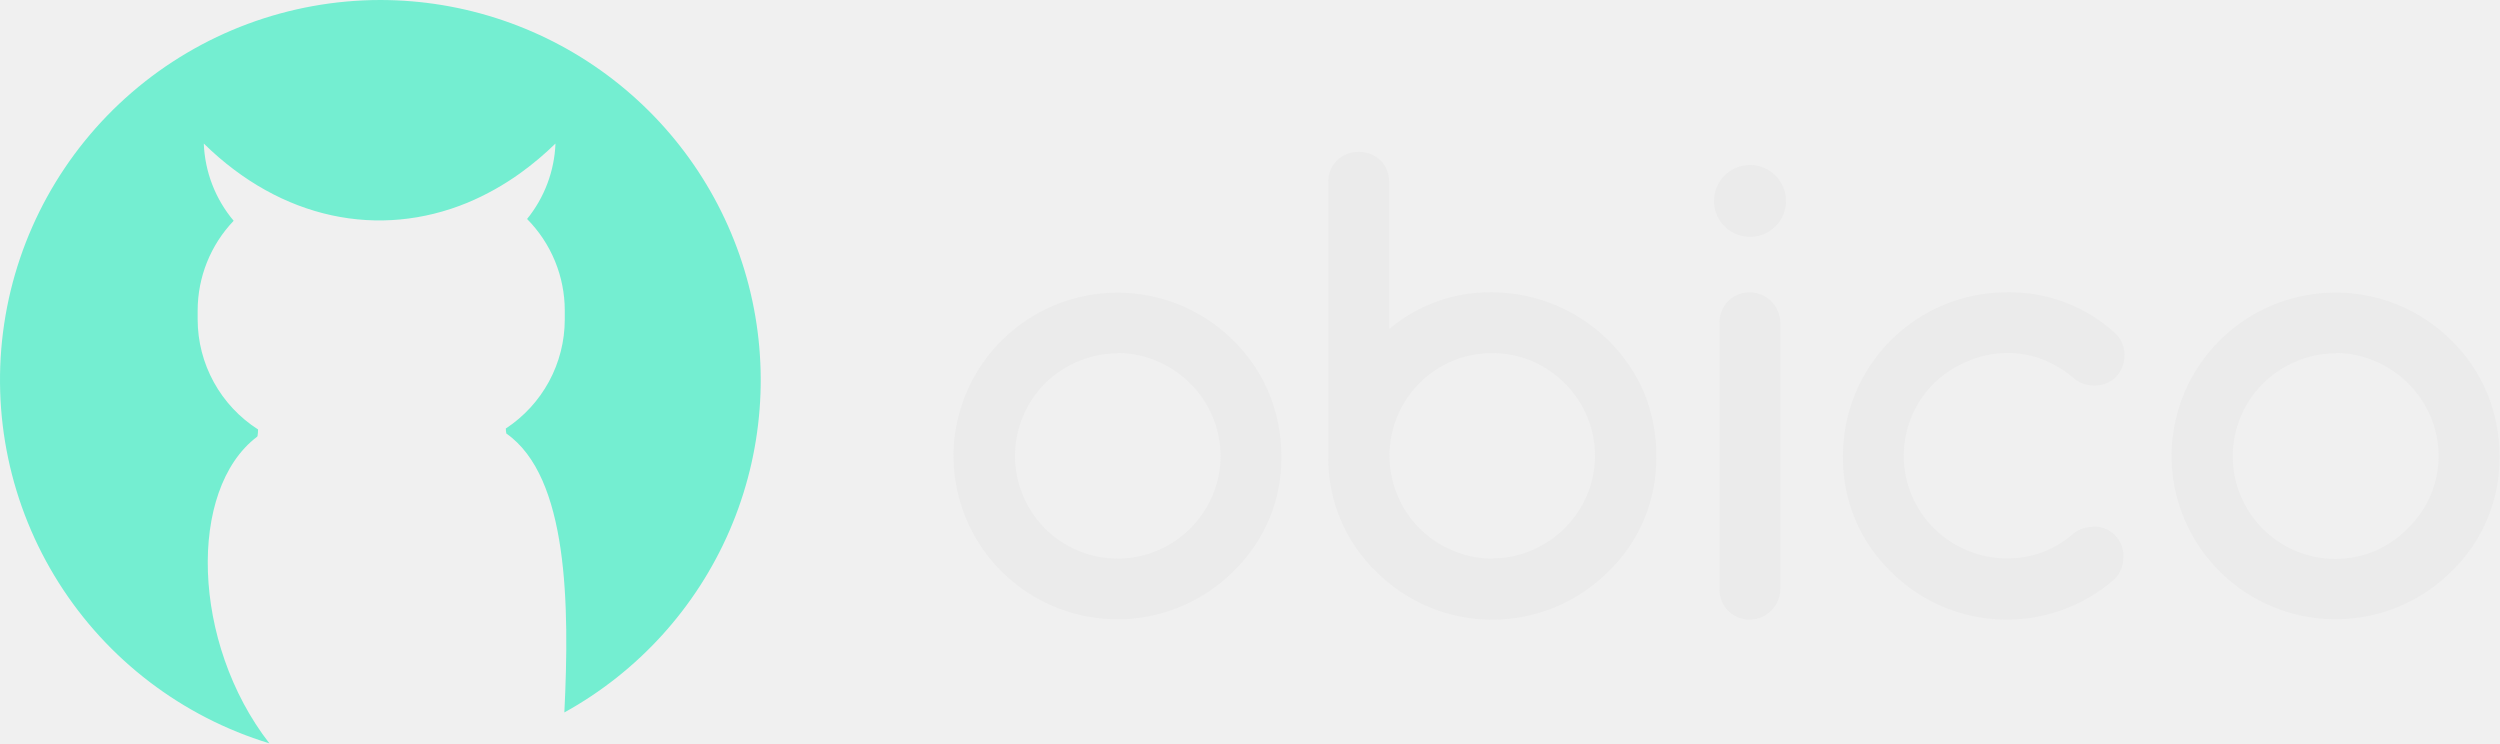
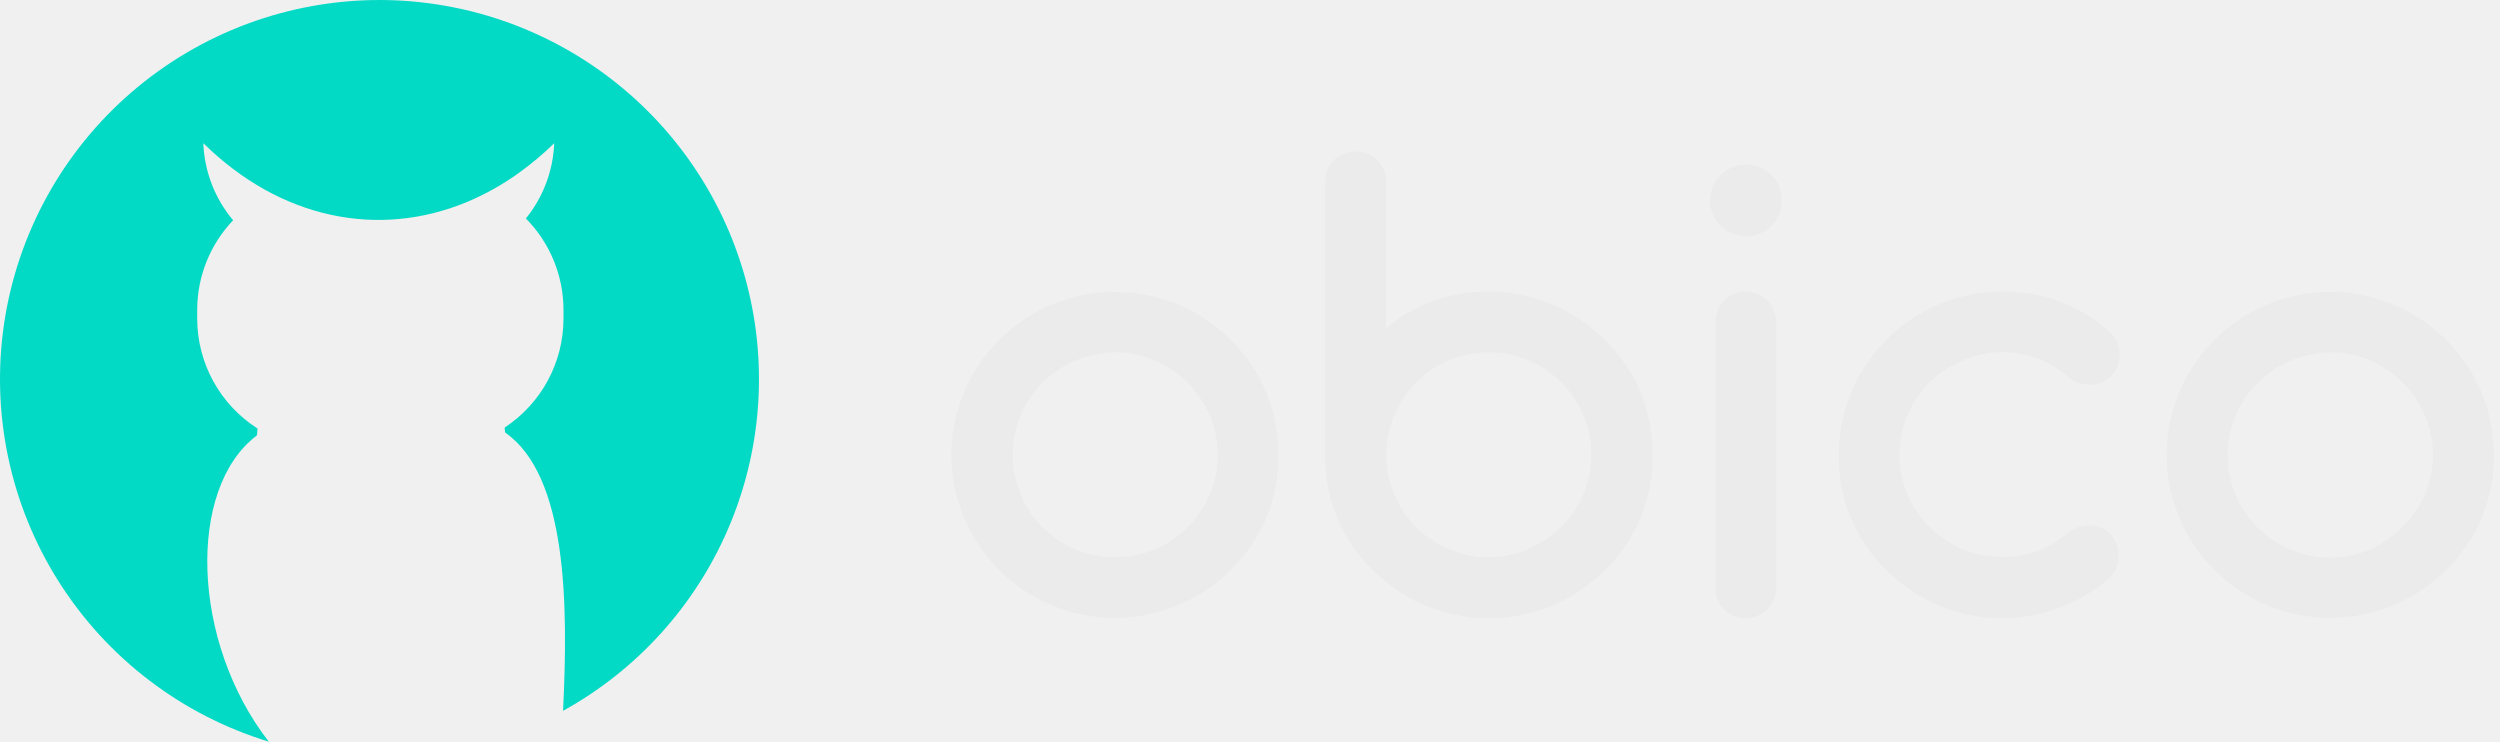
- <svg xmlns="http://www.w3.org/2000/svg" width="232" height="69" viewBox="0 0 232 69" fill="none">
-   <path fill-rule="evenodd" clip-rule="evenodd" d="M35.282 0C43.112 0.003 50.72 2.603 56.909 7.391C63.098 12.18 67.518 18.885 69.474 26.453C71.431 34.021 70.812 42.024 67.717 49.203C64.621 56.383 59.223 62.332 52.372 66.116C52.862 56.137 52.744 44.254 46.989 40.232C46.956 40.079 46.94 39.923 46.941 39.766C48.619 38.663 49.997 37.161 50.952 35.397C51.906 33.632 52.408 31.658 52.411 29.653V28.815C52.408 25.635 51.151 22.584 48.913 20.322C50.525 18.333 51.45 15.877 51.548 13.321C50.538 14.309 49.456 15.22 48.311 16.047C46.778 17.154 45.124 18.082 43.379 18.812C35.203 22.178 26.115 20.393 18.912 13.321C19.013 15.951 19.988 18.472 21.683 20.488C19.541 22.733 18.345 25.715 18.342 28.815V29.653C18.346 31.685 18.862 33.684 19.841 35.466C20.82 37.248 22.232 38.757 23.947 39.853C23.947 40.053 23.931 40.259 23.899 40.469L23.844 40.54C17.408 45.431 17.764 59.669 24.999 68.984C16.908 66.515 9.974 61.23 5.456 54.089C0.939 46.948 -0.86 38.426 0.385 30.073C1.63 21.72 5.837 14.09 12.241 8.571C18.645 3.052 26.821 0.011 35.282 0V0Z" fill="#74EED1" />
-   <path d="M216.74 32.789C215.448 32.788 214.17 33.057 212.988 33.58C210.711 34.553 208.903 36.372 207.946 38.652C207.452 39.82 207.197 41.074 207.197 42.342C207.197 43.609 207.452 44.864 207.946 46.032C208.42 47.164 209.108 48.194 209.972 49.066C210.839 49.93 211.863 50.621 212.988 51.104C214.169 51.608 215.44 51.868 216.724 51.868C218.009 51.868 219.28 51.608 220.461 51.104C221.599 50.601 222.628 49.882 223.492 48.987C224.36 48.126 225.058 47.11 225.55 45.992C226.047 44.829 226.302 43.578 226.302 42.314C226.302 41.05 226.047 39.799 225.55 38.636C224.575 36.356 222.762 34.536 220.484 33.548C219.313 33.028 218.046 32.759 216.764 32.758L216.74 32.789ZM231.954 42.271C231.991 44.271 231.616 46.257 230.85 48.105C230.085 49.954 228.946 51.626 227.506 53.016C225.377 55.142 222.664 56.589 219.711 57.176C216.758 57.763 213.697 57.462 210.915 56.311C208.133 55.161 205.755 53.213 204.083 50.714C202.41 48.215 201.518 45.276 201.518 42.271C201.533 39.272 202.437 36.344 204.115 33.857C205.794 31.37 208.172 29.434 210.951 28.294C213.73 27.153 216.784 26.859 219.73 27.448C222.676 28.037 225.382 29.483 227.506 31.604C228.929 33.004 230.057 34.676 230.822 36.519C231.576 38.368 231.96 40.346 231.954 42.342V42.271ZM194.252 48.86C194.628 48.85 195.002 48.917 195.351 49.058C195.7 49.199 196.016 49.411 196.279 49.679C196.542 49.948 196.747 50.268 196.88 50.619C197.014 50.97 197.073 51.345 197.054 51.72C197.055 52.111 196.977 52.497 196.823 52.856C196.669 53.214 196.443 53.538 196.16 53.806C193.256 56.316 189.508 57.633 185.67 57.494C181.832 57.355 178.189 55.769 175.476 53.056C174.039 51.663 172.902 49.991 172.137 48.143C171.372 46.294 170.994 44.31 171.027 42.31C171.025 40.315 171.417 38.34 172.181 36.496C172.945 34.653 174.066 32.978 175.479 31.567C176.892 30.157 178.57 29.038 180.417 28.276C182.263 27.514 184.243 27.122 186.241 27.124C189.901 27.057 193.45 28.375 196.175 30.814C196.487 31.075 196.736 31.401 196.904 31.771C197.073 32.14 197.156 32.542 197.149 32.947C197.159 33.323 197.094 33.696 196.958 34.046C196.822 34.396 196.618 34.715 196.357 34.986C196.091 35.25 195.773 35.456 195.423 35.592C195.073 35.728 194.698 35.791 194.323 35.776C193.651 35.783 192.998 35.553 192.479 35.128C191.614 34.383 190.633 33.785 189.574 33.358C188.515 32.953 187.39 32.75 186.257 32.758C184.976 32.763 183.709 33.032 182.537 33.548C181.403 34.018 180.369 34.699 179.489 35.555C178.595 36.437 177.886 37.487 177.401 38.644C176.917 39.802 176.667 41.044 176.667 42.298C176.667 43.553 176.917 44.795 177.401 45.952C177.886 47.11 178.595 48.16 179.489 49.042C180.367 49.906 181.401 50.595 182.537 51.072C184.777 52.013 187.291 52.072 189.574 51.238C190.629 50.829 191.602 50.235 192.447 49.484C192.968 49.095 193.601 48.884 194.252 48.884V48.86ZM159.573 54.612V29.969C159.563 29.596 159.628 29.225 159.764 28.877C159.9 28.53 160.104 28.213 160.365 27.946C160.897 27.421 161.615 27.126 162.364 27.126C163.112 27.126 163.83 27.421 164.362 27.946C164.9 28.483 165.207 29.209 165.217 29.969V54.652C165.209 55.412 164.902 56.138 164.362 56.674C164.1 56.937 163.789 57.146 163.446 57.288C163.103 57.431 162.735 57.504 162.364 57.504C161.992 57.504 161.624 57.431 161.281 57.288C160.938 57.146 160.627 56.937 160.365 56.674C160.104 56.407 159.899 56.091 159.763 55.743C159.627 55.396 159.563 55.025 159.573 54.652V54.612ZM165.74 18.646C165.74 19.306 165.544 19.951 165.177 20.499C164.81 21.047 164.288 21.475 163.678 21.727C163.067 21.979 162.396 22.045 161.748 21.917C161.1 21.788 160.504 21.471 160.037 21.004C159.57 20.538 159.252 19.944 159.123 19.297C158.994 18.65 159.06 17.98 159.313 17.37C159.566 16.761 159.994 16.241 160.543 15.874C161.093 15.508 161.739 15.312 162.399 15.312C163.285 15.312 164.135 15.664 164.761 16.289C165.388 16.914 165.74 17.762 165.74 18.646ZM128.979 30.482C131.641 28.264 135.011 27.072 138.478 27.124C141.485 27.141 144.421 28.034 146.927 29.693C149.433 31.352 151.399 33.705 152.584 36.463C153.338 38.32 153.717 40.307 153.7 42.31C153.737 44.311 153.361 46.298 152.594 48.147C151.827 49.995 150.686 51.667 149.243 53.056C147.83 54.467 146.152 55.587 144.305 56.351C142.457 57.114 140.478 57.508 138.478 57.508C136.479 57.508 134.499 57.114 132.652 56.351C130.805 55.587 129.126 54.467 127.713 53.056C126.276 51.664 125.14 49.994 124.374 48.147C123.609 46.3 123.231 44.316 123.264 42.318V16.924C123.251 16.55 123.315 16.177 123.452 15.828C123.59 15.479 123.797 15.163 124.062 14.898C124.327 14.632 124.644 14.424 124.993 14.286C125.342 14.148 125.715 14.083 126.09 14.095C126.463 14.088 126.835 14.153 127.182 14.289C127.53 14.424 127.848 14.627 128.117 14.886C128.381 15.152 128.587 15.47 128.723 15.819C128.859 16.168 128.922 16.542 128.908 16.916V30.482H128.979ZM138.526 51.815C139.808 51.816 141.075 51.547 142.246 51.025C143.363 50.539 144.378 49.847 145.238 48.987C146.097 48.115 146.787 47.091 147.272 45.968C147.763 44.804 148.016 43.554 148.016 42.29C148.016 41.027 147.763 39.777 147.272 38.612C146.297 36.333 144.484 34.512 142.206 33.524C141.023 33.024 139.751 32.766 138.466 32.766C137.181 32.766 135.909 33.024 134.726 33.524C132.45 34.496 130.644 36.316 129.692 38.597C129.198 39.764 128.943 41.019 128.943 42.286C128.943 43.554 129.198 44.809 129.692 45.976C130.636 48.262 132.445 50.084 134.726 51.049C135.91 51.574 137.191 51.843 138.486 51.839L138.526 51.815ZM103.705 32.789C102.41 32.789 101.129 33.058 99.945 33.58C98.82 34.067 97.797 34.761 96.929 35.626C96.083 36.49 95.409 37.506 94.942 38.62C94.448 39.788 94.193 41.043 94.193 42.31C94.193 43.578 94.448 44.832 94.942 46C95.412 47.132 96.098 48.162 96.96 49.034C97.829 49.896 98.852 50.588 99.976 51.072C101.158 51.578 102.431 51.838 103.717 51.838C105.002 51.838 106.275 51.578 107.457 51.072C109.736 50.094 111.549 48.273 112.515 45.992C113.011 44.829 113.267 43.578 113.267 42.314C113.267 41.05 113.011 39.799 112.515 38.636C111.545 36.355 109.734 34.533 107.457 33.548C106.285 33.03 105.018 32.761 103.736 32.758L103.705 32.789ZM118.911 42.271C118.949 44.271 118.574 46.258 117.809 48.106C117.043 49.955 115.904 51.627 114.462 53.016C112.334 55.143 109.622 56.592 106.669 57.179C103.716 57.766 100.654 57.465 97.873 56.315C95.091 55.164 92.714 53.215 91.042 50.715C89.371 48.215 88.48 45.276 88.483 42.271C88.499 39.273 89.403 36.348 91.082 33.862C92.76 31.377 95.137 29.442 97.914 28.302C100.691 27.162 103.744 26.867 106.688 27.455C109.633 28.042 112.338 29.486 114.462 31.604C115.888 33.002 117.017 34.674 117.779 36.519C118.528 38.358 118.913 40.325 118.911 42.31V42.271Z" fill="#EBEBEB" />
+ <svg xmlns="http://www.w3.org/2000/svg" width="337" height="100" viewBox="0 0 337 100" fill="none">
+   <g clip-path="url(#clip0_14131_803)">
+     <path fill-rule="evenodd" clip-rule="evenodd" d="M51.133 0C62.481 0.005 73.507 3.773 82.477 10.712C91.447 17.652 97.852 27.369 100.687 38.338C103.523 49.306 102.627 60.904 98.14 71.309C93.653 81.714 85.831 90.336 75.901 95.82C76.612 81.358 76.44 64.136 68.1 58.308C68.052 58.086 68.029 57.859 68.031 57.632C70.463 56.033 72.46 53.857 73.843 51.3C75.227 48.742 75.953 45.882 75.958 42.975V41.761C75.954 37.152 74.132 32.731 70.888 29.451C73.225 26.57 74.565 23.011 74.708 19.306C73.244 20.737 71.676 22.058 70.016 23.257C67.795 24.861 65.397 26.206 62.869 27.264C51.018 32.142 37.848 29.555 27.409 19.306C27.555 23.117 28.968 26.771 31.424 29.692C28.32 32.947 26.587 37.267 26.583 41.761V42.975C26.589 45.921 27.336 48.818 28.755 51.4C30.174 53.983 32.22 56.169 34.705 57.758C34.705 58.048 34.682 58.346 34.636 58.651L34.556 58.754C25.229 65.842 25.745 86.477 36.231 99.977C24.505 96.399 14.454 88.739 7.908 78.39C1.361 68.041 -1.247 55.69 0.558 43.584C2.362 31.478 8.459 20.421 17.741 12.422C27.022 4.424 38.871 0.016 51.133 0V0Z" fill="#03DAC5" />
+     <path d="M314.116 47.521C312.243 47.519 310.391 47.909 308.679 48.666C305.379 50.077 302.758 52.713 301.371 56.017C300.655 57.71 300.286 59.528 300.286 61.365C300.286 63.202 300.655 65.02 301.371 66.713C302.057 68.353 303.055 69.846 304.308 71.11C305.564 72.362 307.047 73.365 308.679 74.064C310.39 74.795 312.232 75.171 314.093 75.171C315.955 75.171 317.797 74.795 319.508 74.064C321.158 73.334 322.65 72.292 323.902 70.995C325.159 69.748 326.171 68.275 326.885 66.655C327.604 64.97 327.974 63.157 327.974 61.325C327.974 59.493 327.604 57.68 326.885 55.995C325.471 52.691 322.844 50.052 319.543 48.62C317.845 47.867 316.008 47.477 314.151 47.475L314.116 47.521ZM336.165 61.262C336.219 64.16 335.675 67.039 334.566 69.718C333.456 72.397 331.806 74.82 329.718 76.835C326.633 79.916 322.702 82.014 318.422 82.864C314.141 83.714 309.705 83.278 305.673 81.611C301.642 79.944 298.196 77.121 295.772 73.498C293.348 69.876 292.055 65.618 292.056 61.262C292.077 56.916 293.387 52.673 295.819 49.069C298.252 45.464 301.699 42.658 305.726 41.005C309.753 39.353 314.18 38.926 318.45 39.78C322.719 40.634 326.64 42.73 329.718 45.803C331.782 47.833 333.416 50.255 334.525 52.926C335.617 55.605 336.174 58.472 336.165 61.365V61.262ZM281.524 70.812C282.07 70.797 282.612 70.895 283.118 71.099C283.623 71.303 284.081 71.61 284.462 71.999C284.844 72.388 285.14 72.852 285.333 73.361C285.527 73.87 285.613 74.413 285.585 74.957C285.587 75.523 285.473 76.082 285.25 76.602C285.028 77.122 284.7 77.591 284.289 77.98C280.081 81.617 274.649 83.527 269.087 83.325C263.524 83.123 258.245 80.825 254.313 76.892C252.23 74.874 250.583 72.45 249.474 69.772C248.365 67.094 247.818 64.217 247.866 61.319C247.863 58.428 248.431 55.565 249.538 52.893C250.645 50.222 252.269 47.794 254.317 45.75C256.365 43.706 258.797 42.085 261.473 40.98C264.15 39.875 267.018 39.308 269.915 39.311C275.219 39.212 280.363 41.123 284.312 44.658C284.764 45.036 285.125 45.509 285.369 46.044C285.613 46.579 285.734 47.162 285.723 47.75C285.737 48.294 285.643 48.835 285.446 49.342C285.249 49.849 284.953 50.312 284.576 50.704C284.189 51.087 283.728 51.386 283.221 51.583C282.714 51.78 282.171 51.87 281.628 51.849C280.654 51.859 279.708 51.526 278.955 50.91C277.702 49.83 276.28 48.964 274.744 48.345C273.211 47.758 271.58 47.463 269.938 47.475C268.081 47.482 266.245 47.872 264.546 48.62C262.903 49.302 261.404 50.289 260.129 51.529C258.834 52.807 257.805 54.329 257.103 56.006C256.401 57.684 256.04 59.484 256.04 61.302C256.04 63.12 256.401 64.92 257.103 66.598C257.805 68.275 258.834 69.797 260.129 71.075C261.401 72.327 262.9 73.326 264.546 74.018C267.793 75.381 271.436 75.466 274.744 74.259C276.273 73.666 277.683 72.805 278.909 71.716C279.664 71.152 280.581 70.847 281.524 70.846V70.812ZM231.266 79.148V43.433C231.251 42.893 231.345 42.355 231.542 41.851C231.739 41.348 232.035 40.889 232.413 40.502C233.184 39.74 234.225 39.313 235.31 39.313C236.394 39.313 237.435 39.74 238.206 40.502C238.986 41.28 239.431 42.332 239.445 43.433V79.205C239.433 80.307 238.988 81.359 238.206 82.137C237.827 82.518 237.375 82.82 236.878 83.027C236.381 83.233 235.848 83.34 235.31 83.34C234.771 83.34 234.238 83.233 233.741 83.027C233.244 82.82 232.792 82.518 232.413 82.137C232.034 81.75 231.738 81.291 231.541 80.787C231.344 80.284 231.25 79.746 231.266 79.205V79.148ZM240.202 27.024C240.202 27.98 239.918 28.914 239.386 29.709C238.855 30.503 238.098 31.123 237.214 31.488C236.329 31.854 235.356 31.95 234.417 31.763C233.478 31.577 232.615 31.117 231.938 30.441C231.261 29.765 230.8 28.904 230.613 27.967C230.426 27.029 230.522 26.058 230.889 25.175C231.255 24.292 231.875 23.537 232.672 23.006C233.468 22.475 234.404 22.192 235.361 22.192C236.645 22.192 237.877 22.701 238.784 23.607C239.692 24.513 240.202 25.742 240.202 27.024ZM186.927 44.177C190.783 40.962 195.668 39.235 200.693 39.311C205.051 39.335 209.306 40.629 212.938 43.033C216.569 45.438 219.418 48.848 221.136 52.846C222.228 55.536 222.778 58.416 222.754 61.319C222.807 64.219 222.262 67.098 221.15 69.778C220.039 72.457 218.386 74.879 216.295 76.892C214.246 78.938 211.814 80.561 209.137 81.668C206.46 82.775 203.591 83.344 200.693 83.344C197.795 83.344 194.926 82.775 192.249 81.668C189.572 80.561 187.14 78.938 185.091 76.892C183.008 74.876 181.362 72.454 180.253 69.778C179.144 67.102 178.596 64.227 178.644 61.331V24.528C178.625 23.985 178.717 23.445 178.916 22.939C179.115 22.434 179.416 21.975 179.8 21.591C180.184 21.206 180.643 20.905 181.149 20.705C181.654 20.505 182.196 20.411 182.739 20.428C183.28 20.417 183.818 20.512 184.322 20.708C184.826 20.905 185.286 21.199 185.676 21.573C186.059 21.96 186.358 22.42 186.555 22.926C186.752 23.432 186.844 23.974 186.823 24.516V44.177H186.927ZM200.762 75.094C202.62 75.096 204.457 74.706 206.154 73.949C207.772 73.245 209.243 72.242 210.49 70.995C211.735 69.731 212.735 68.248 213.438 66.621C214.15 64.933 214.516 63.121 214.516 61.291C214.516 59.46 214.15 57.648 213.438 55.96C212.025 52.656 209.398 50.017 206.096 48.586C204.381 47.861 202.538 47.487 200.676 47.487C198.813 47.487 196.97 47.861 195.255 48.586C191.956 49.994 189.338 52.631 187.959 55.937C187.243 57.63 186.874 59.448 186.874 61.285C186.874 63.122 187.243 64.94 187.959 66.632C189.328 69.945 191.949 72.586 195.255 73.984C196.97 74.745 198.827 75.135 200.704 75.129L200.762 75.094ZM150.297 47.521C148.42 47.52 146.564 47.91 144.847 48.666C143.217 49.372 141.734 50.379 140.477 51.632C139.251 52.884 138.274 54.357 137.597 55.972C136.881 57.664 136.512 59.482 136.512 61.319C136.512 63.156 136.881 64.975 137.597 66.667C138.278 68.307 139.272 69.801 140.522 71.064C141.781 72.314 143.264 73.316 144.893 74.018C146.606 74.751 148.45 75.128 150.314 75.128C152.177 75.128 154.021 74.751 155.734 74.018C159.038 72.6 161.664 69.962 163.065 66.655C163.784 64.97 164.155 63.157 164.155 61.325C164.155 59.493 163.784 57.68 163.065 55.995C161.66 52.689 159.035 50.048 155.734 48.62C154.036 47.869 152.2 47.479 150.342 47.475L150.297 47.521ZM172.334 61.262C172.39 64.161 171.847 67.04 170.737 69.719C169.628 72.399 167.977 74.821 165.887 76.835C162.803 79.917 158.873 82.017 154.593 82.868C150.313 83.719 145.876 83.283 141.844 81.615C137.813 79.948 134.368 77.124 131.945 73.5C129.523 69.877 128.232 65.618 128.236 61.262C128.26 56.918 129.57 52.678 132.002 49.076C134.434 45.474 137.879 42.67 141.904 41.018C145.929 39.365 150.353 38.938 154.621 39.789C158.888 40.641 162.808 42.733 165.887 45.803C167.954 47.83 169.589 50.252 170.694 52.926C171.78 55.591 172.337 58.442 172.334 61.319V61.262Z" fill="#EBEBEB" />
+   </g>
+   <defs>
+     <clipPath id="clip0_14131_803">
+       <rect width="336.232" height="100" fill="white" />
+     </clipPath>
+   </defs>
</svg>
